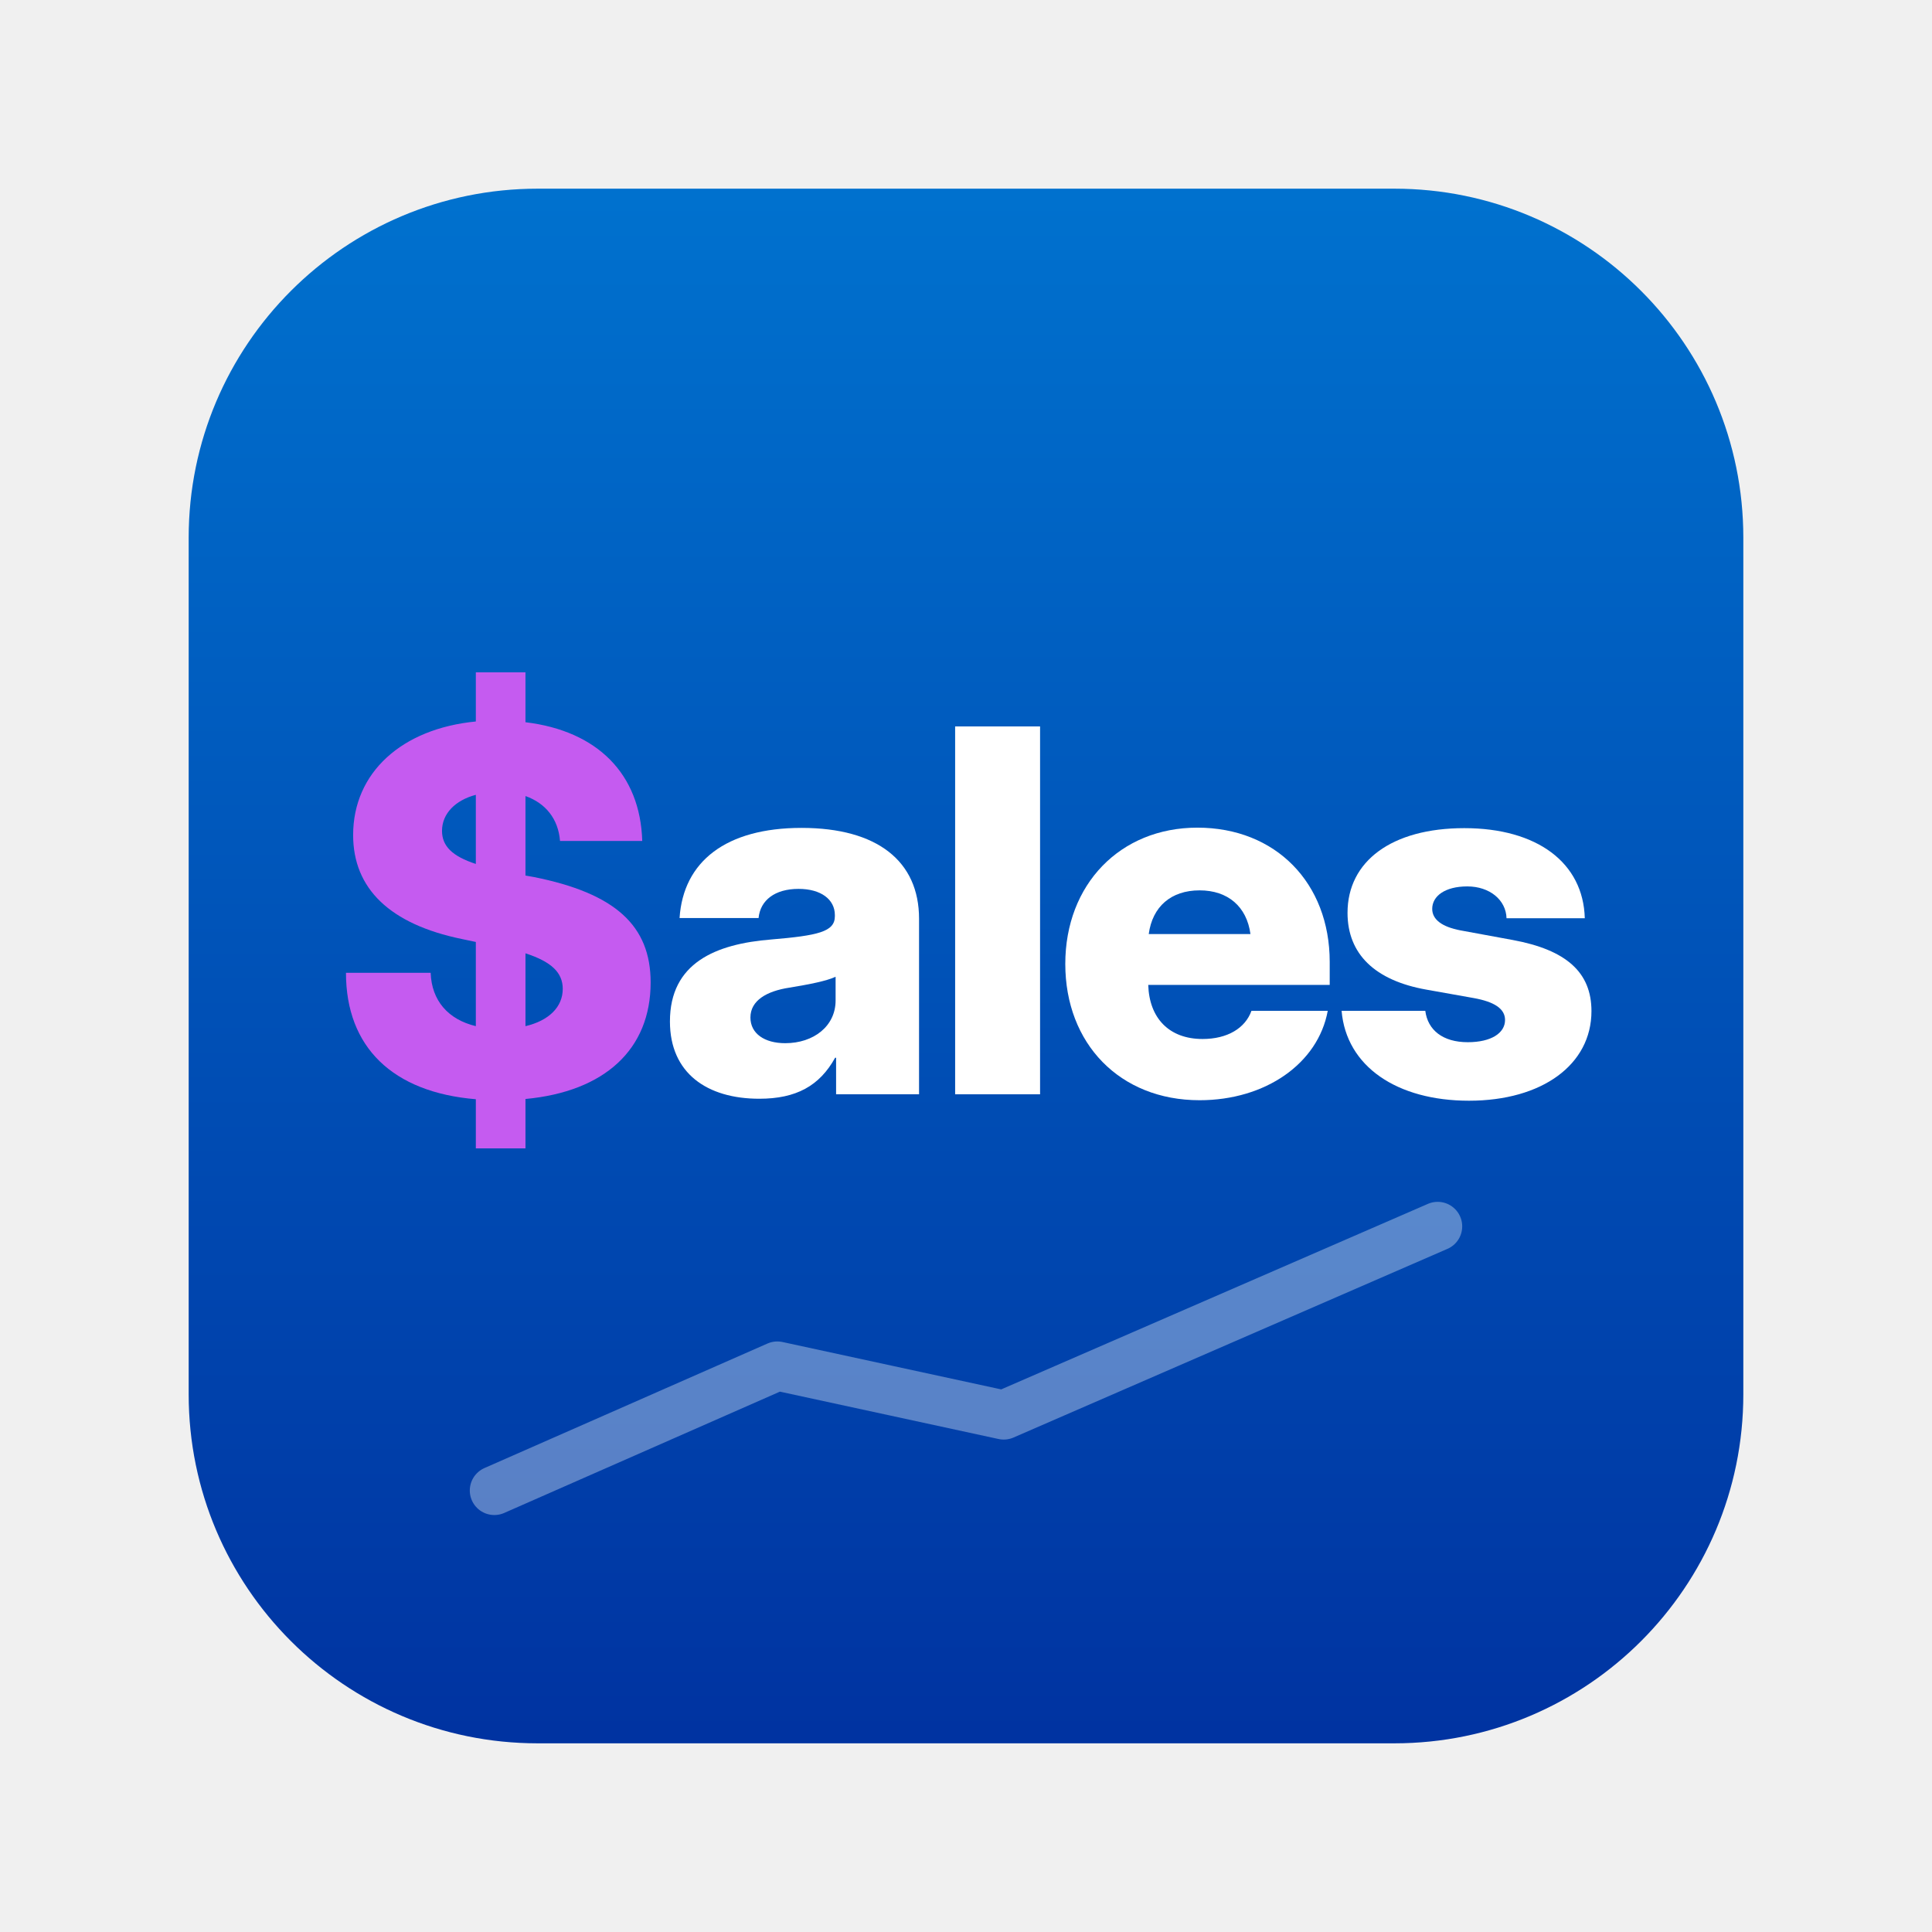
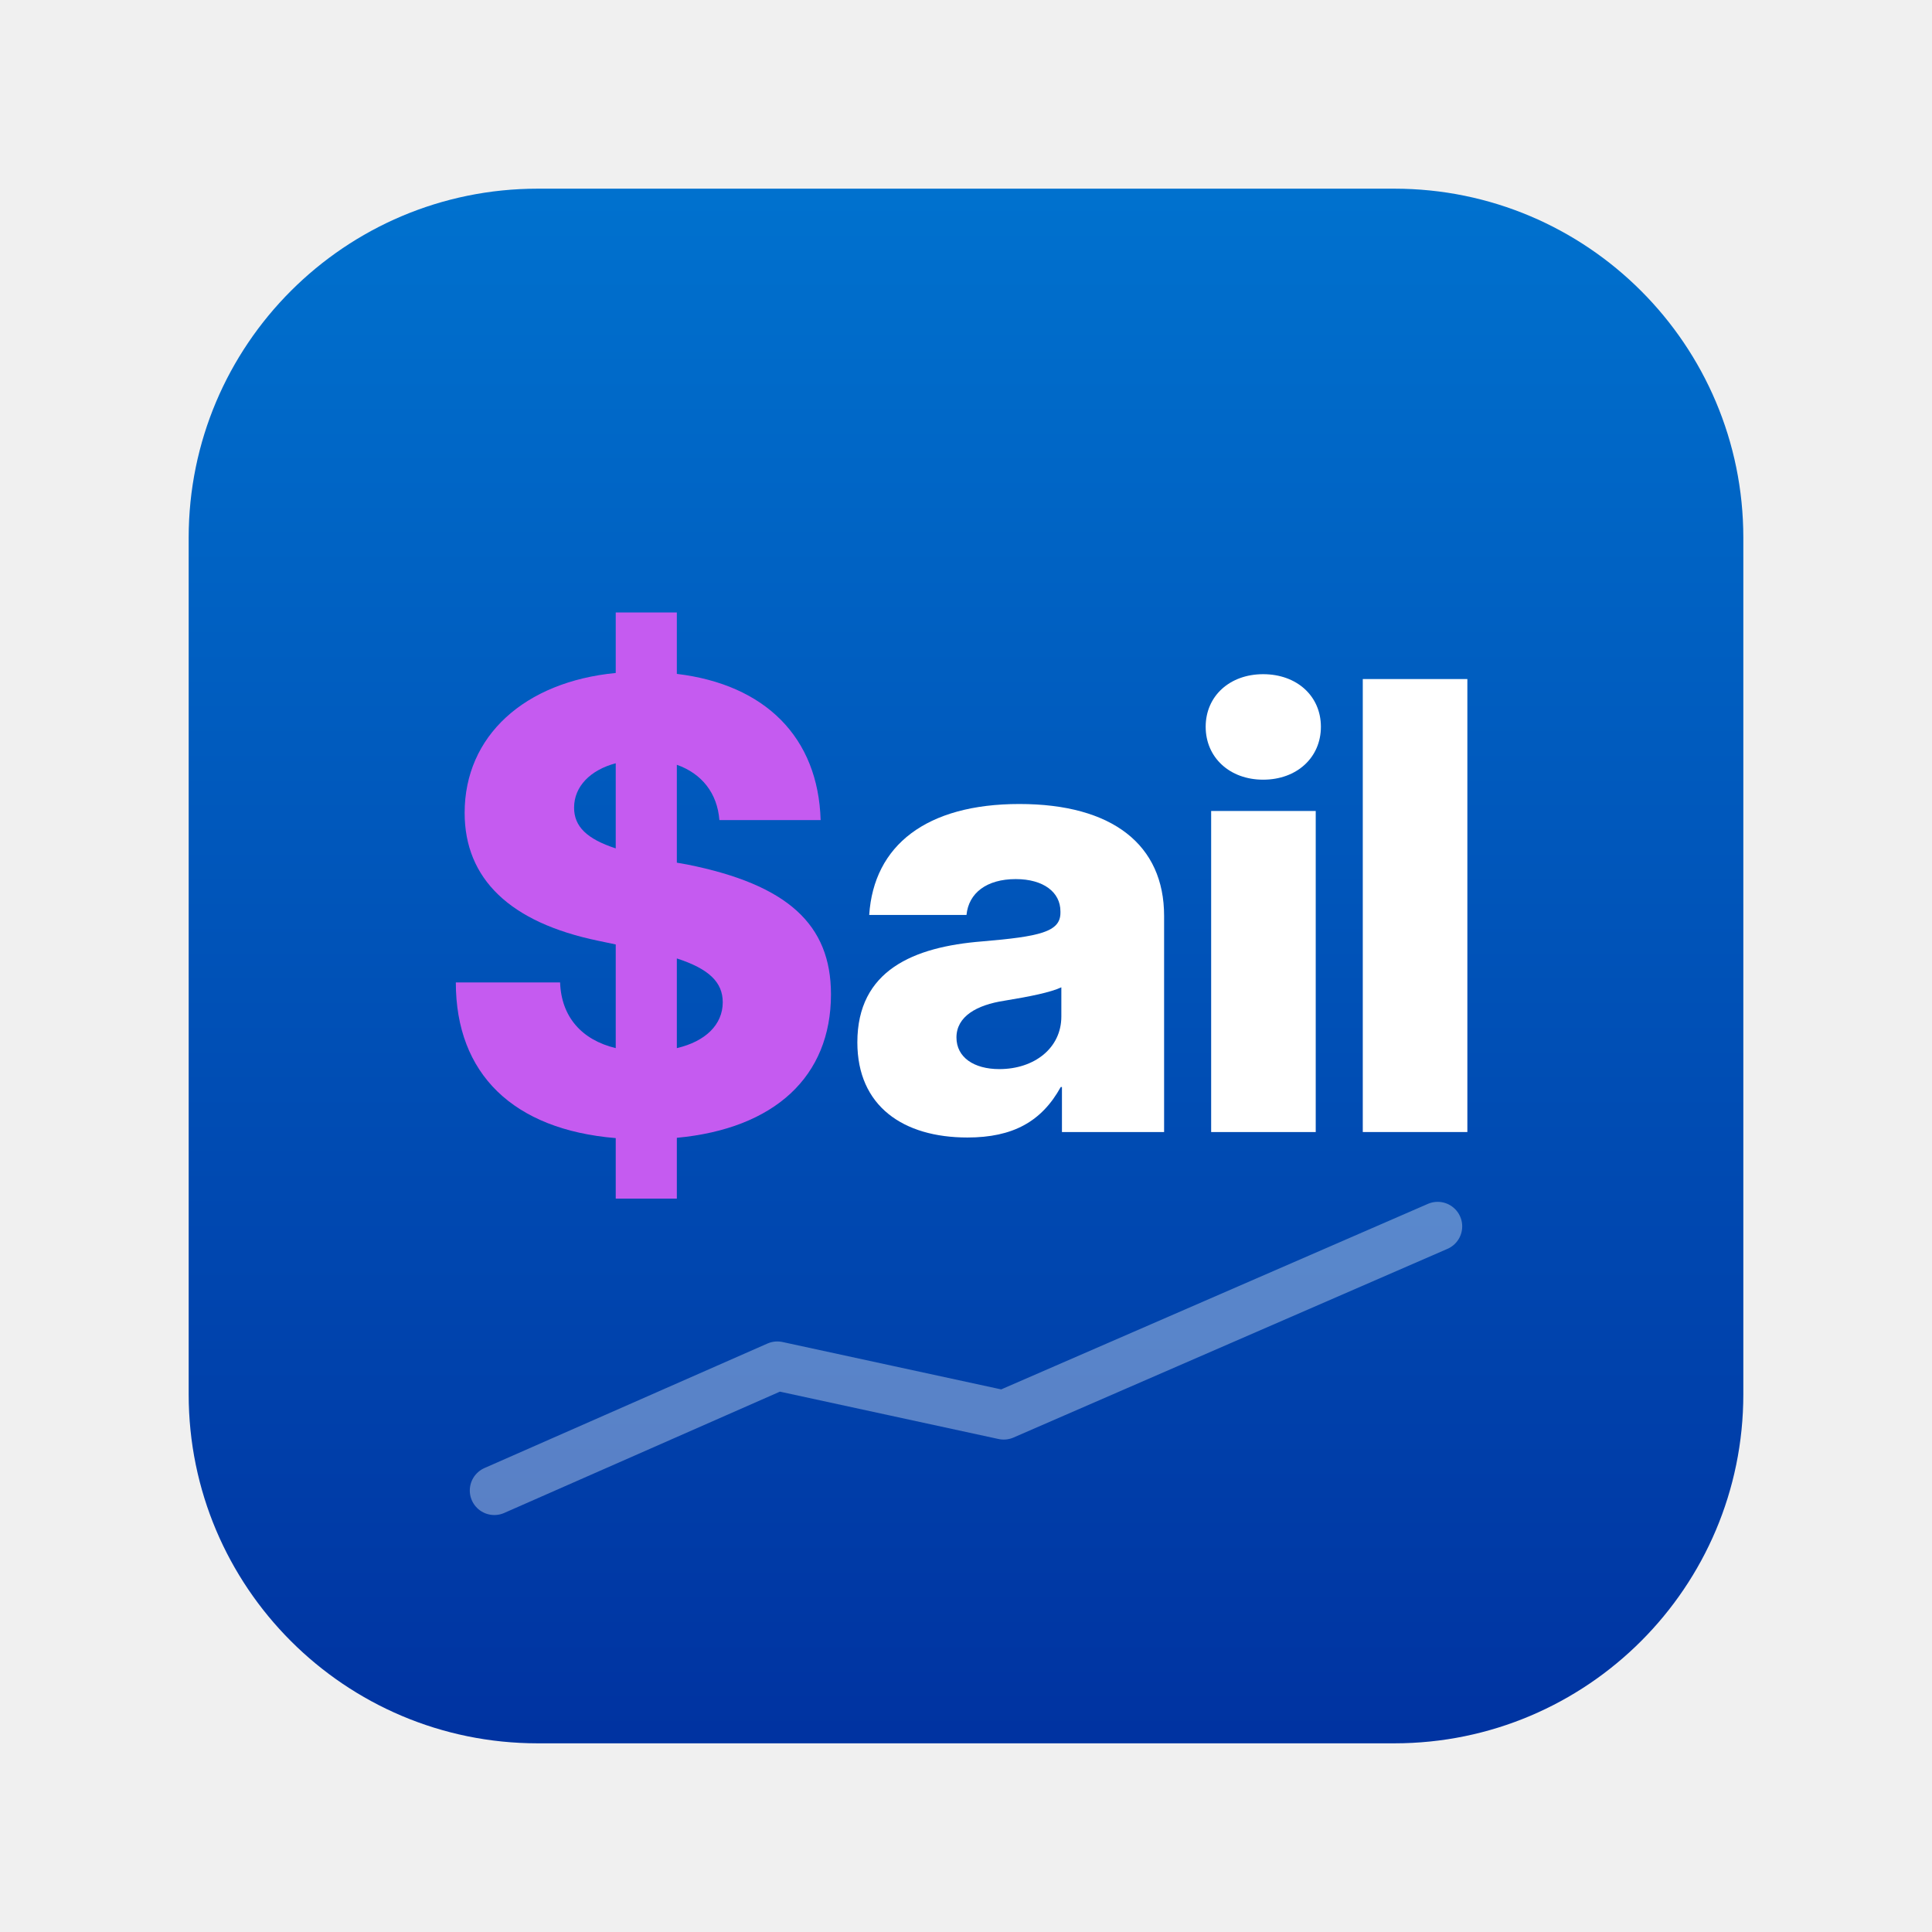
<svg xmlns="http://www.w3.org/2000/svg" viewBox="0 0 1024 1024" width="1024" height="1024">
  <defs>
    <linearGradient id="g" x1="0" y1="0" x2="0" y2="1">
      <stop offset="0" stop-color="#0071CE" />
      <stop offset="1" stop-color="#0033A1" />
    </linearGradient>
  </defs>
  <rect x="100" y="100" width="824" height="824" rx="185" fill="url(#g)" />
  <path d="M262 790 L412 724 L532 750 L762 650" fill="none" stroke="#FFFFFF" stroke-opacity=".35" stroke-width="26" stroke-linecap="round" stroke-linejoin="round" />
-   <path fill="#C55BF0" d="M252.205 608.658H278.508V582.486C320.514 578.561 344.854 556.184 344.854 520.721C344.854 490.623 326.141 473.48 282.957 464.844L278.508 464.059V421.922C289.238 425.717 295.912 434.092 296.828 445.738H340.404C339.357 410.145 316.588 387.375 278.508 382.795V356.361H252.205V382.402C212.947 386.197 187.168 409.49 187.168 442.598C187.168 470.994 206.666 489.838 244.746 497.689L252.205 499.26V543.883C237.549 540.35 228.781 530.404 228.258 515.617H183.373C183.373 555.006 208.105 578.953 252.205 582.617ZM278.508 543.883V505.279C292.248 509.729 298.268 515.486 298.268 524.123C298.268 533.807 290.809 541.004 278.508 543.883ZM252.205 457.908C239.773 453.852 234.277 448.486 234.277 440.373C234.277 431.213 241.344 424.146 252.205 421.268Z" />
-   <path fill="#FFFFFF" d="M402.451 582.355C421.949 582.355 434.381 575.551 442.625 560.633H443.148V580.0H487.117V486.959C487.117 456.469 465.002 438.803 424.828 438.803C384.785 438.803 362.146 456.6 360.184 486.566H402.059C402.975 477.145 410.695 471.125 423.258 471.125C435.166 471.125 442.494 476.752 442.494 484.996V485.65C442.494 493.895 433.465 495.857 408.732 497.951C379.289 500.307 355.08 510.383 355.08 541.396C355.08 568.877 374.84 582.355 402.451 582.355ZM416.191 552.912C405.199 552.912 397.74 547.809 397.74 539.303C397.74 530.273 406.377 525.301 418.416 523.469C429.539 521.637 438.045 519.936 442.887 517.711V530.273C442.887 543.883 431.24 552.912 416.191 552.912Z" />
-   <path fill="#FFFFFF" d="M551.258 385.02H506.242V580.0H551.258Z" />
-   <path fill="#FFFFFF" d="M635.812 583.141C670.752 583.141 698.625 563.643 703.729 535.77H663.293C660.021 544.93 650.6 550.688 637.383 550.688C619.586 550.688 609.117 539.564 608.594 522.029H704.775V509.859C704.775 467.984 676.117 438.672 634.635 438.672C593.676 438.672 564.625 468.77 564.625 510.906C564.625 553.043 593.414 583.141 635.812 583.141ZM608.855 495.072C610.818 480.547 620.633 471.91 635.812 471.91C650.861 471.91 660.807 480.547 662.77 495.072Z" />
-   <path fill="#FFFFFF" d="M778.6 583.402C817.334 583.402 843.506 564.297 843.506 535.9C843.506 515.355 830.158 503.447 801.762 498.213L774.02 493.109C764.467 491.277 759.102 487.482 759.102 481.725C759.102 474.92 765.906 469.816 777.684 469.816C789.592 469.816 798.229 477.014 798.49 486.697H839.973C839.188 457.254 814.717 438.934 776.113 438.934C737.641 438.934 714.217 456.469 714.217 483.818C714.217 505.672 728.742 519.674 755.961 524.516L780.955 528.965C791.947 530.928 797.705 534.592 797.705 540.611C797.705 547.547 790.377 552.389 777.945 552.389C764.729 552.389 756.746 545.977 755.438 535.77H711.076C713.562 565.213 740.389 583.402 778.6 583.402Z" />
+   <path fill="#C55BF0" d="M326.352 635.288H358.739V603.062C410.463 598.228 440.434 570.674 440.434 527.007C440.434 489.946 417.392 468.838 364.218 458.203L358.739 457.236V405.352C371.952 410.024 380.17 420.337 381.298 434.678H434.955C433.666 390.85 405.629 362.812 358.739 357.173V324.624H326.352V356.689C278.012 361.362 246.269 390.044 246.269 430.811C246.269 465.776 270.277 488.979 317.167 498.647L326.352 500.581V555.527C308.305 551.177 297.509 538.931 296.864 520.723H241.596C241.596 569.224 272.05 598.711 326.352 603.223ZM358.739 555.527V507.993C375.658 513.472 383.07 520.562 383.07 531.196C383.07 543.12 373.886 551.982 358.739 555.527ZM326.352 449.663C311.044 444.668 304.276 438.062 304.276 428.071C304.276 416.792 312.978 408.091 326.352 404.546Z" />
+   <path fill="#FFFFFF" d="M512.744 602.9C536.753 602.9 552.061 594.521 562.212 576.152H562.856V600.0H616.997V485.435C616.997 447.891 589.766 426.138 540.298 426.138C490.991 426.138 463.115 448.052 460.698 484.951H512.261C513.389 473.35 522.896 465.938 538.364 465.938C553.027 465.938 562.051 472.866 562.051 483.018V483.823C562.051 493.975 550.933 496.392 520.479 498.97C484.224 501.87 454.414 514.277 454.414 552.466C454.414 586.304 478.745 602.9 512.744 602.9ZM529.663 566.646C516.128 566.646 506.943 560.361 506.943 549.888C506.943 538.77 517.578 532.646 532.402 530.391C546.099 528.135 556.572 526.04 562.534 523.301V538.77C562.534 555.527 548.193 566.646 529.663 566.646Z" />
+   <path fill="#FFFFFF" d="M641.935 600.0H697.364V429.844H641.935ZM669.488 413.247C687.374 413.247 700.104 401.484 700.104 385.21C700.104 368.936 687.374 357.334 669.488 357.334C651.764 357.334 639.034 368.936 639.034 385.21C639.034 401.484 651.764 413.247 669.488 413.247Z" />
+   <path fill="#FFFFFF" d="M777.731 359.912H722.302V600.0H777.731Z" />
</svg>
